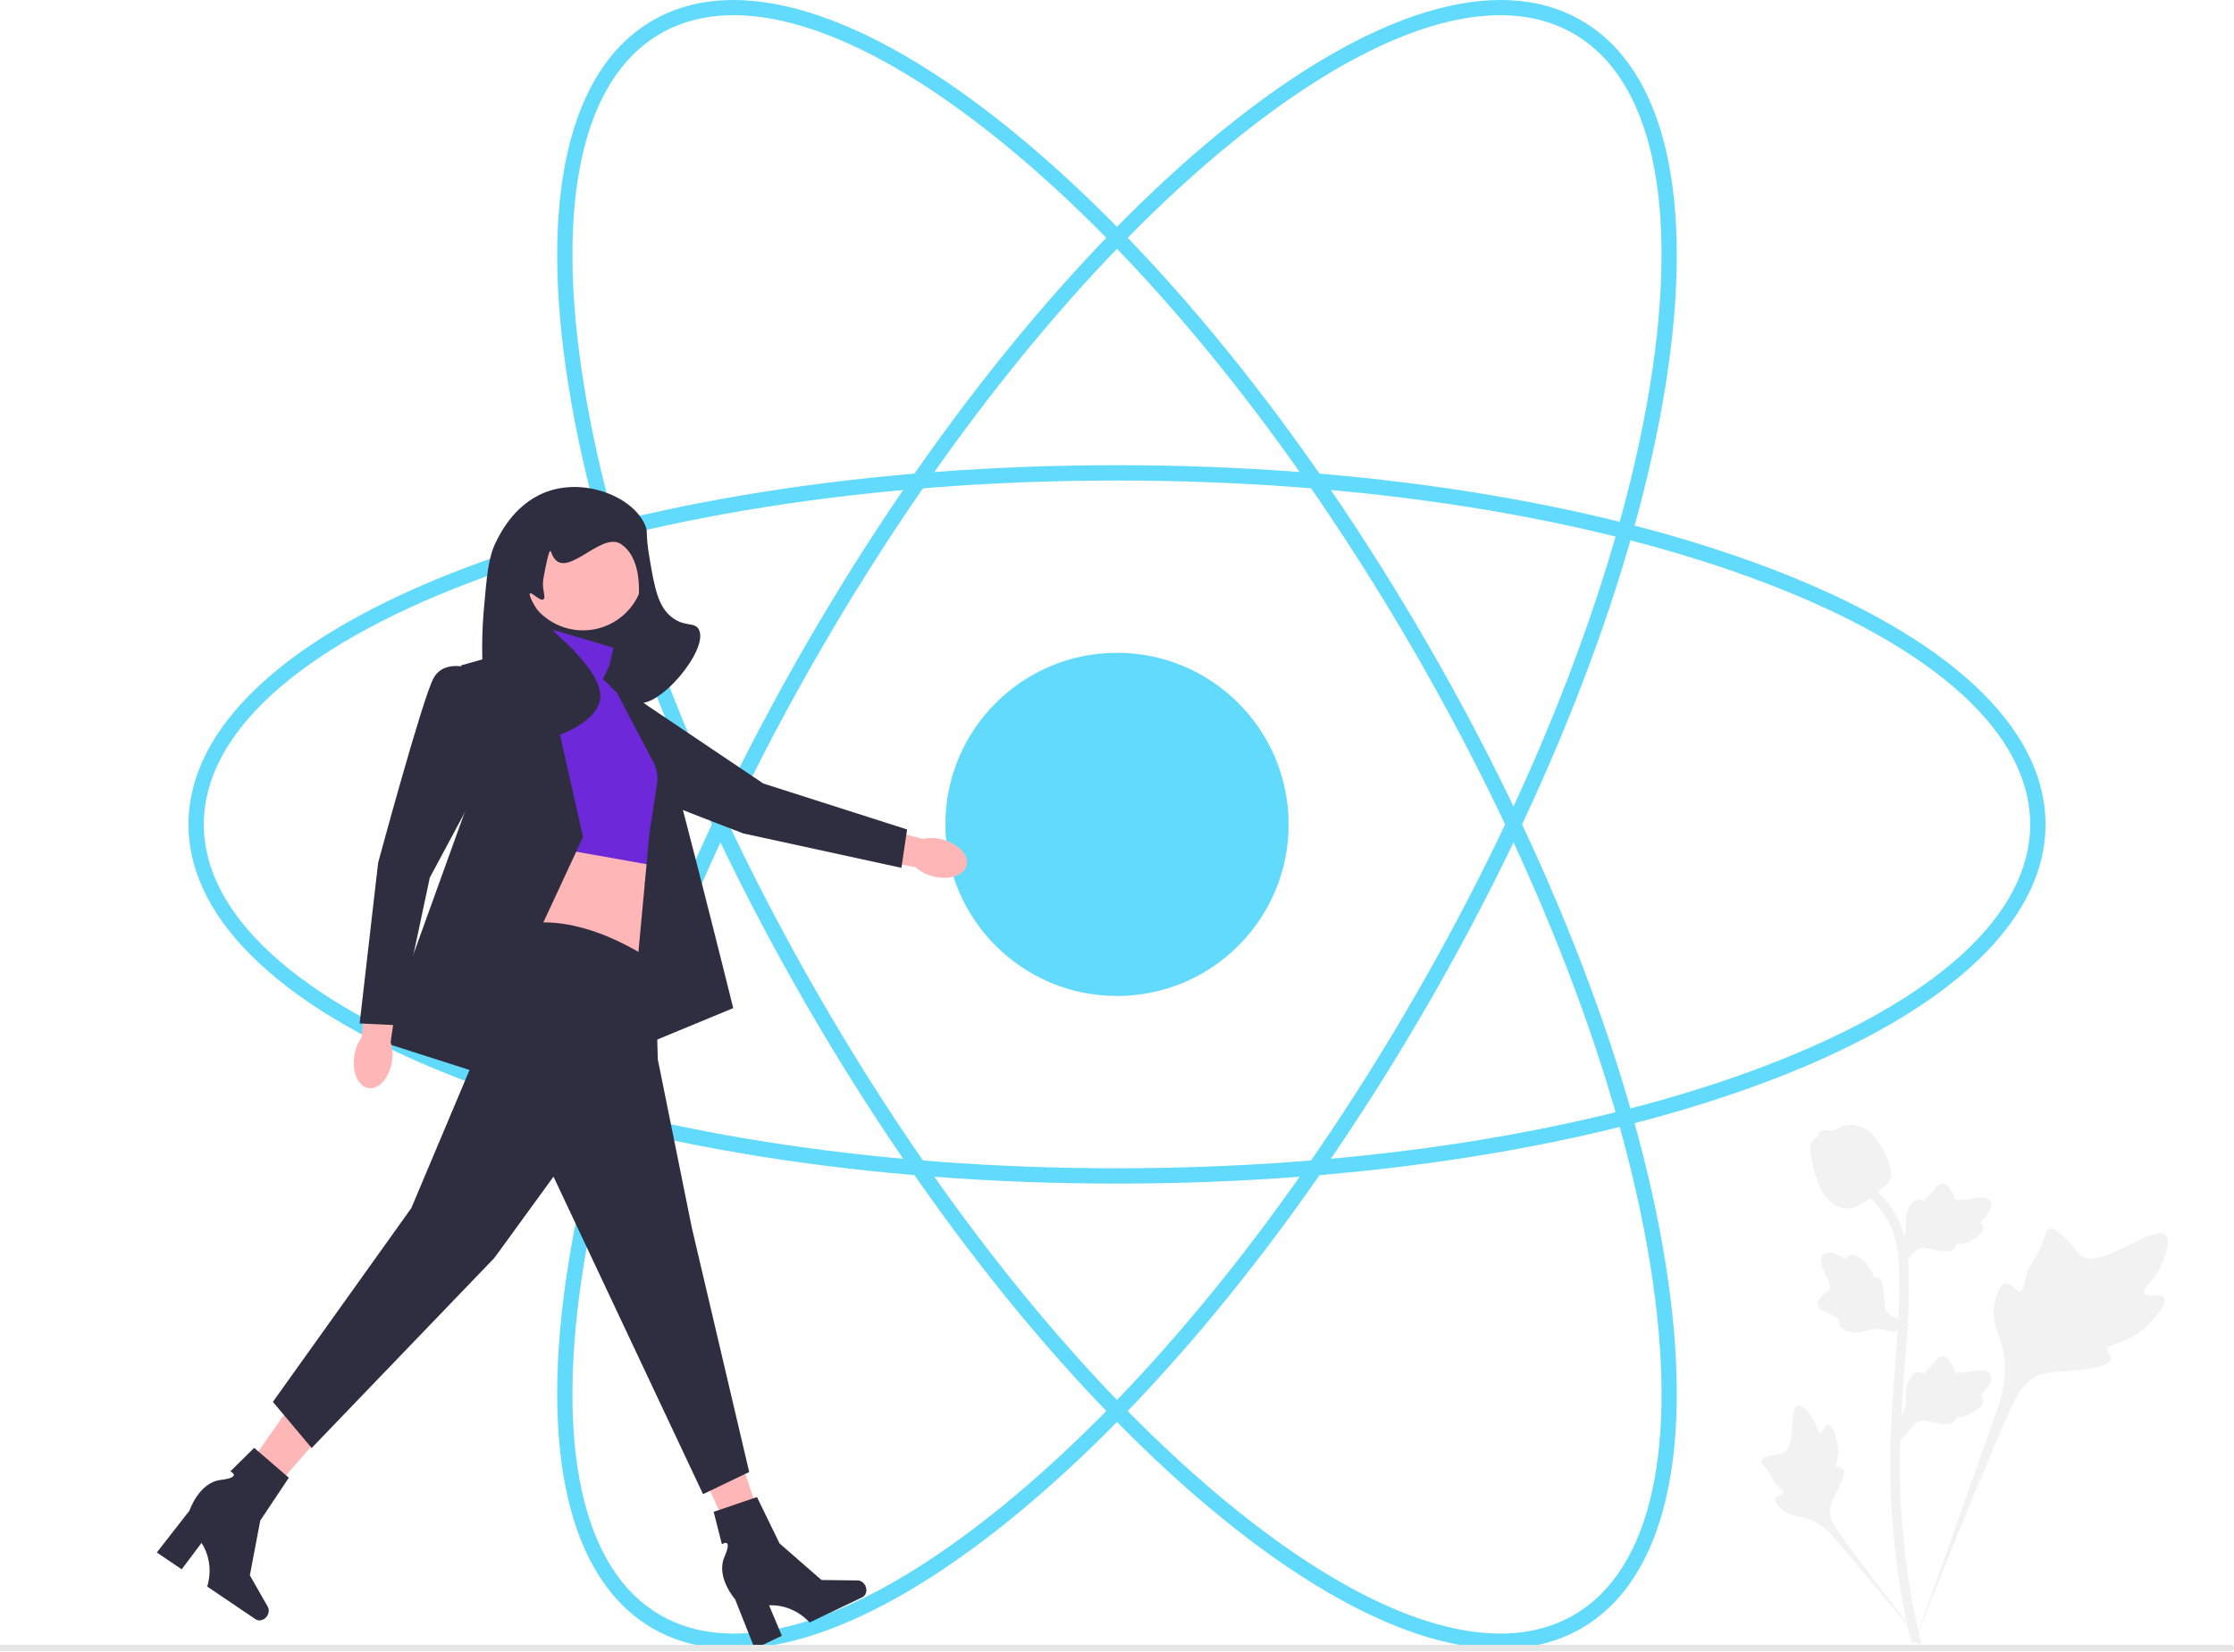
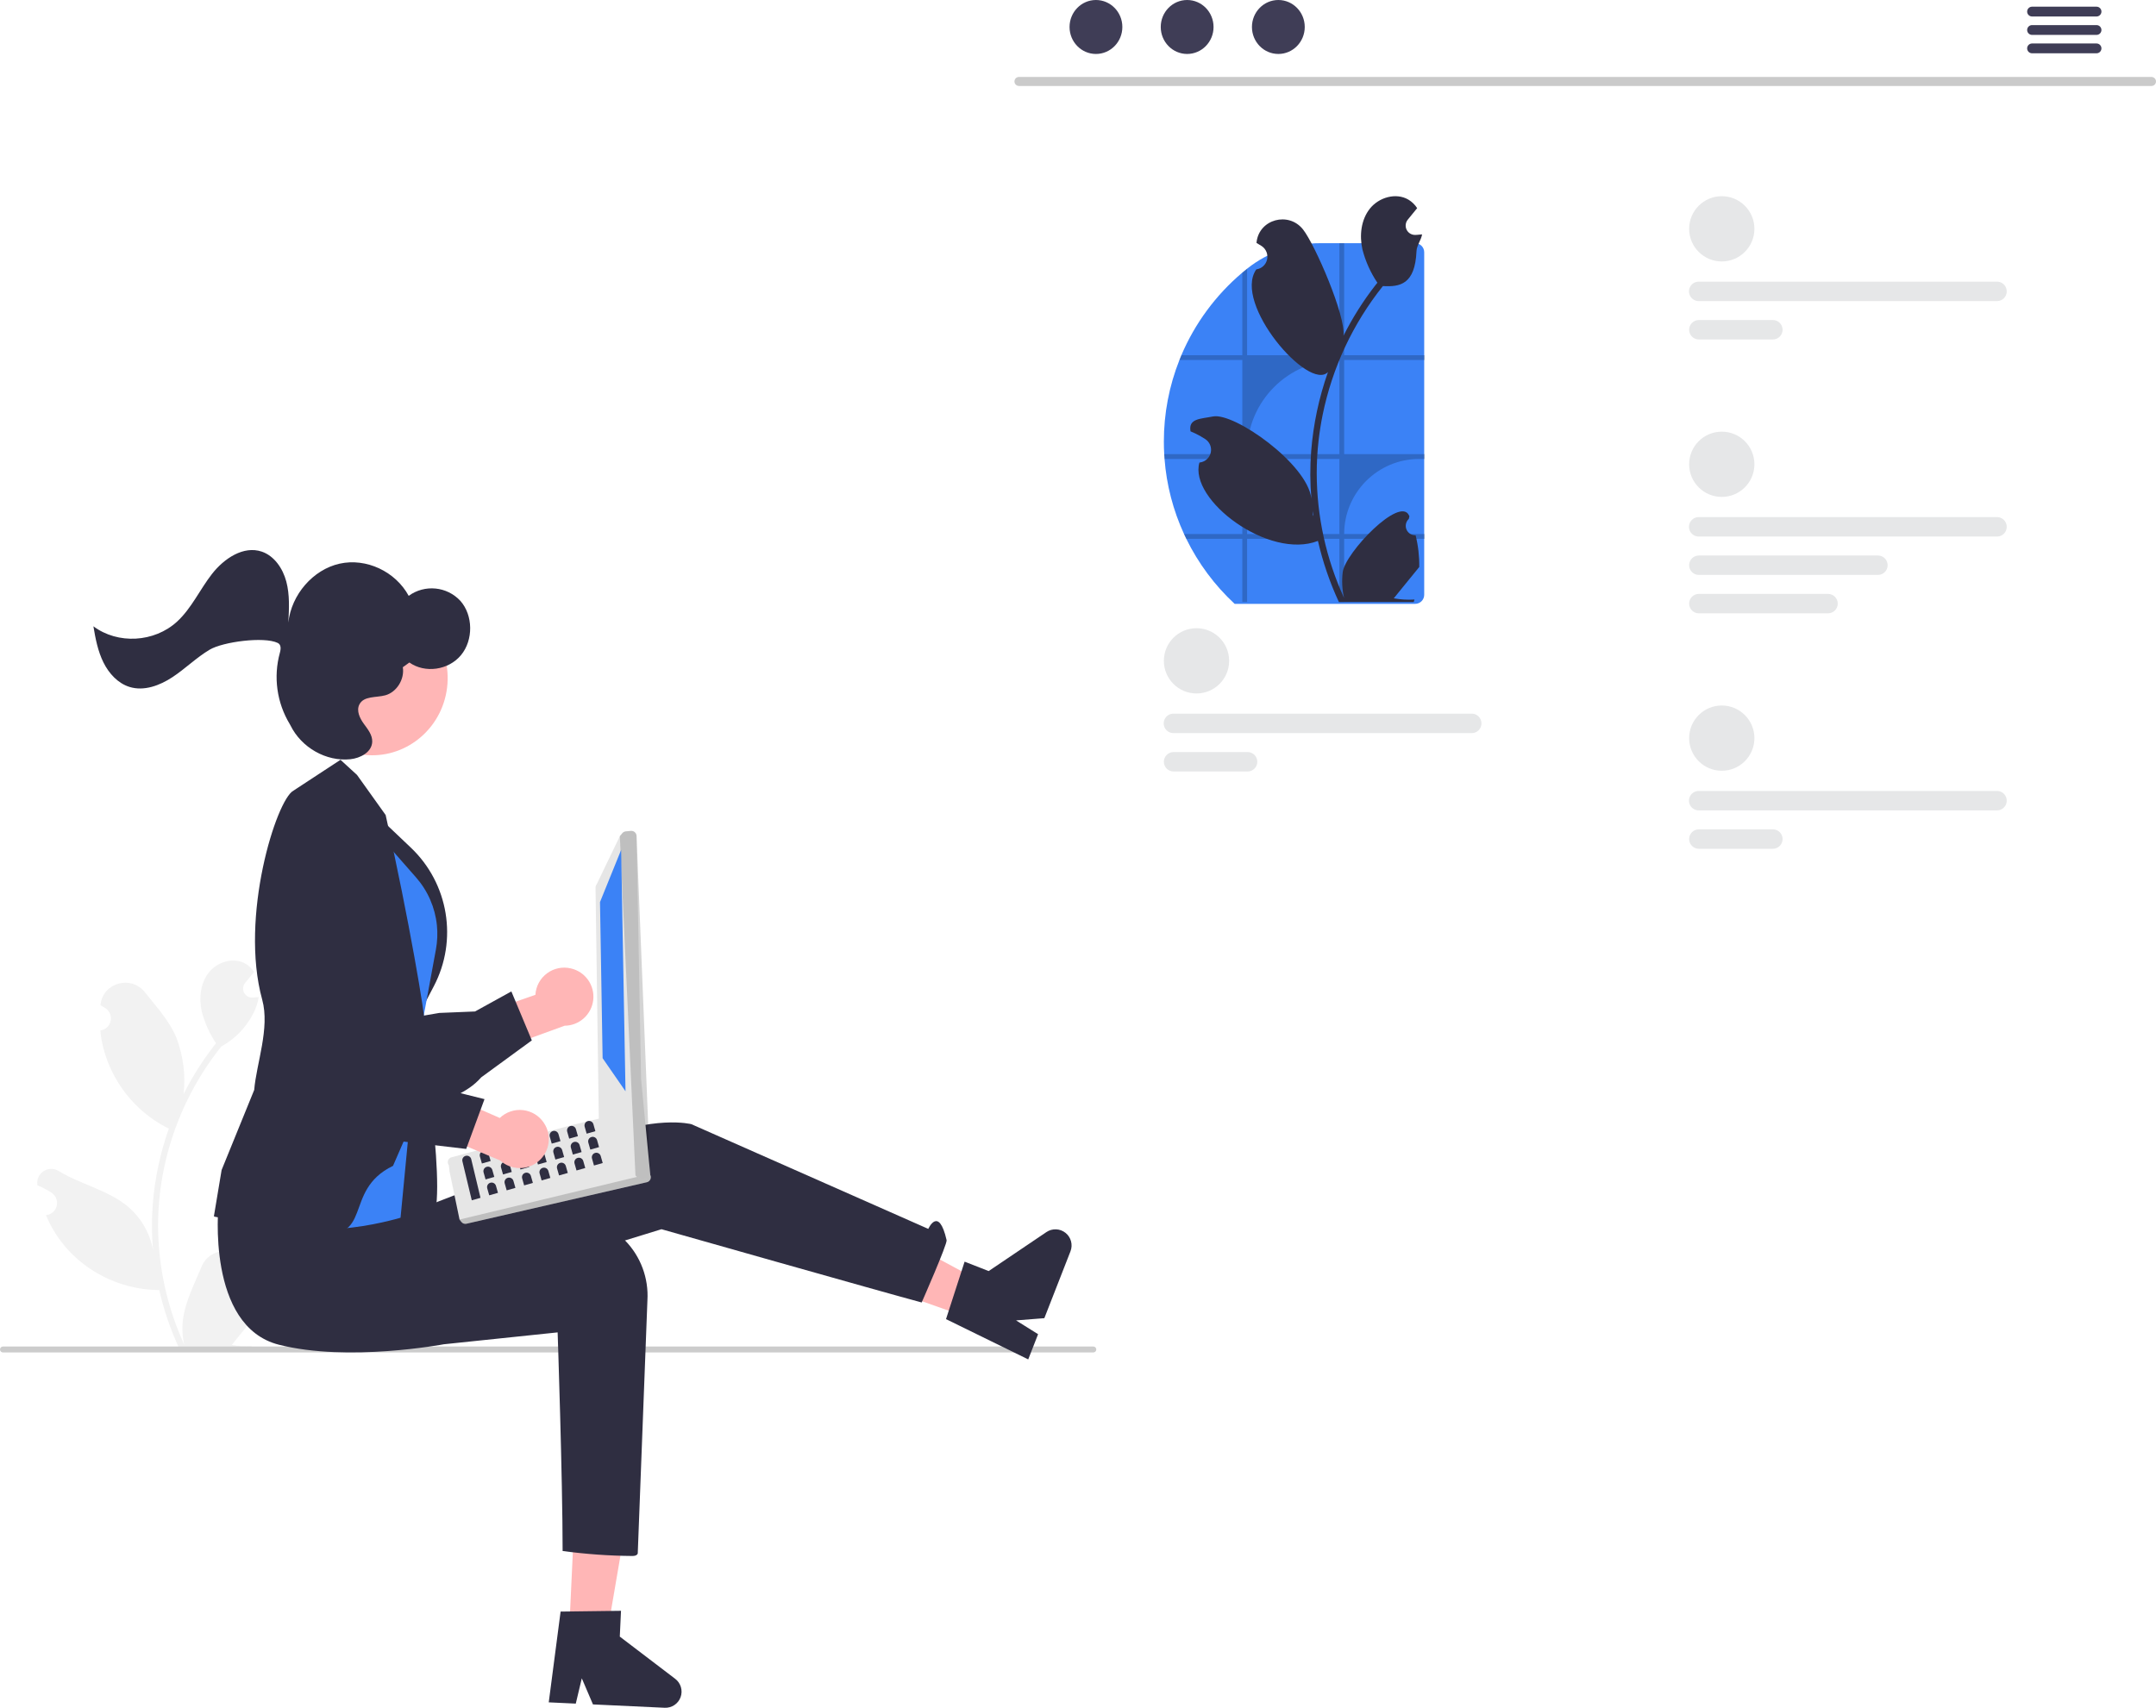
- <svg xmlns="http://www.w3.org/2000/svg" width="583.04" height="431.02" viewBox="0 0 583.04 431.02">
-   <g>
-     <path d="M291.52,308.951c-64.433,0-125.038-9.592-170.652-27.008-46.222-17.648-71.678-41.355-71.678-66.755s25.456-49.105,71.678-66.754c45.614-17.416,106.22-27.008,170.652-27.008s125.038,9.592,170.652,27.008c46.222,17.648,71.677,41.355,71.677,66.754s-25.456,49.106-71.677,66.755c-45.615,17.416-106.22,27.008-170.652,27.008Zm0-183.524c-63.957,0-124.056,9.498-169.226,26.745-44.563,17.015-69.104,39.395-69.104,63.017s24.541,46.003,69.104,63.018c45.17,17.247,105.269,26.745,169.226,26.745s124.056-9.498,169.225-26.745c44.563-17.015,69.104-39.395,69.104-63.018s-24.541-46.002-69.104-63.017c-45.17-17.247-105.269-26.745-169.225-26.745Z" fill="#61dafb" />
-     <path d="M391.642,430.378c-20.024,0-44.985-11.573-72.607-34.022-37.891-30.795-76.5-78.485-108.716-134.285-32.216-55.8-54.212-113.082-61.937-161.293-7.827-48.854-.024-82.752,21.972-95.452,21.996-12.699,55.255-2.507,93.649,28.697,37.891,30.795,76.5,78.485,108.716,134.285,32.216,55.8,54.212,113.082,61.937,161.294,7.827,48.854,.024,82.752-21.972,95.452-6.171,3.562-13.233,5.324-21.042,5.324ZM191.505,3.969c-7.139,0-13.562,1.594-19.149,4.82-20.458,11.812-27.569,44.255-20.022,91.355,7.649,47.742,29.473,104.538,61.451,159.926,31.979,55.388,70.253,102.686,107.774,133.181,37.017,30.086,68.67,40.151,89.127,28.338,20.458-11.812,27.569-44.255,20.022-91.354-7.649-47.742-29.473-104.538-61.451-159.927-31.979-55.388-70.253-102.686-107.775-133.181C234.576,15.259,210.504,3.969,191.505,3.969Z" fill="#61dafb" />
-     <path d="M191.397,430.378c-7.812,0-14.869-1.761-21.042-5.324-21.996-12.7-29.799-46.599-21.972-95.452,7.724-48.212,29.72-105.494,61.937-161.294,32.216-55.8,70.825-103.49,108.716-134.285C357.43,2.817,390.69-7.375,412.685,5.325c21.996,12.699,29.799,46.598,21.972,95.452-7.724,48.211-29.72,105.494-61.937,161.293-32.216,55.8-70.825,103.49-108.716,134.285-27.62,22.448-52.584,34.022-72.607,34.022ZM391.535,3.969c-19,0-43.069,11.288-69.978,33.158-37.521,30.495-75.796,77.793-107.774,133.181-31.978,55.389-53.802,112.185-61.451,159.927-7.546,47.1-.436,79.543,20.022,91.354,5.586,3.226,12.012,4.819,19.149,4.82,19,.002,43.069-11.288,69.977-33.158,37.521-30.495,75.796-77.793,107.775-133.181,31.978-55.389,53.802-112.185,61.451-159.926,7.546-47.1,.436-79.543-20.022-91.355-5.586-3.225-12.012-4.82-19.149-4.82Z" fill="#61dafb" />
-     <circle cx="291.52" cy="215.189" r="44.789" fill="#61dafb" />
-   </g>
-   <g>
-     <path d="M564.784,338.786c-.844-1.424-4.497,.101-5.168-1.191-.669-1.287,2.725-3.249,4.663-7.73,.35-.808,2.553-5.9,.922-7.472-3.092-2.978-17.24,9.313-22.191,5.29-1.087-.883-1.846-2.645-5.134-5.506-1.308-1.138-2.099-1.652-2.865-1.461-1.086,.271-1.172,1.725-2.337,4.584-1.747,4.287-2.78,4.028-3.798,7.449-.756,2.539-.583,4.016-1.472,4.303-1.258,.407-2.416-2.286-4.011-2.045-1.627,.246-2.611,3.382-2.922,5.73-.583,4.406,1.035,7.313,1.932,10.371,.975,3.322,1.553,8.375-.698,15.528l-22.277,62.766c4.918-12.879,19.158-48.185,25.142-61.305,1.727-3.787,3.635-7.629,7.551-9.145,3.77-1.46,8.949-.588,15.55-2.179,.771-.186,2.911-.73,3.18-1.988,.223-1.04-1.036-1.621-.842-2.595,.259-1.307,2.734-1.323,5.775-2.831,2.144-1.063,3.48-2.328,4.629-3.415,.346-.328,5.495-5.262,4.371-7.157Z" fill="#f2f2f2" />
-     <path d="M477.139,371.829c-.942,.004-1.248,2.236-2.076,2.193-.825-.043-.808-2.275-2.448-4.519-.296-.405-2.159-2.955-3.401-2.608-2.354,.658-.404,11.148-3.806,12.418-.747,.279-1.831,.143-4.184,.931-.936,.314-1.417,.554-1.544,.985-.18,.611,.508,1.073,1.575,2.47,1.6,2.094,1.175,2.527,2.56,4.013,1.028,1.104,1.803,1.445,1.687,1.964-.163,.735-1.819,.526-2.161,1.379-.349,.87,.907,2.257,1.969,3.087,1.994,1.557,3.888,1.602,5.647,2.044,1.912,.48,4.559,1.654,7.42,4.823l24.378,29.044c-4.902-6.13-18.122-23.306-22.835-30.028-1.36-1.941-2.696-3.985-2.31-6.345,.371-2.272,2.293-4.562,3.417-8.261,.131-.432,.481-1.639-.058-2.134-.446-.409-1.095,.041-1.517-.335-.567-.504,.14-1.724,.277-3.651,.097-1.359-.138-2.38-.341-3.258-.061-.265-.997-4.215-2.251-4.21Z" fill="#f2f2f2" />
-     <path d="M495.939,376.049l-.568-5.068,.259-.384c1.2-1.777,1.812-3.512,1.819-5.159,.001-.262-.011-.524-.023-.79-.049-1.057-.11-2.371,.575-3.903,.384-.854,1.463-2.831,3.086-2.587,.437,.061,.767,.262,1.018,.497,.037-.059,.075-.117,.115-.181,.505-.771,.905-1.101,1.291-1.419,.296-.245,.602-.497,1.082-1.094,.21-.262,.374-.492,.513-.685,.42-.585,.968-1.282,1.935-1.27,1.033,.049,1.574,.903,1.932,1.468,.64,1.008,.93,1.735,1.122,2.217,.07,.176,.149,.374,.19,.436,.333,.489,3.038,.032,4.057-.135,2.289-.382,4.27-.712,5.087,.732,.585,1.033,.15,2.398-1.33,4.168-.461,.551-.952,.969-1.388,1.297,.361,.215,.684,.546,.815,1.065h0c.308,1.228-.748,2.459-3.137,3.663-.593,.301-1.392,.702-2.512,.896-.527,.091-1.002,.113-1.408,.125-.009,.235-.064,.489-.207,.751-.42,.771-1.293,1.138-2.61,1.05-1.449-.076-2.642-.352-3.694-.595-.919-.21-1.711-.389-2.332-.347-1.153,.093-2.041,1.016-3.083,2.212l-2.603,3.042Z" fill="#f2f2f2" />
-     <path d="M498.572,345.873l-4.758,1.835-.437-.153c-2.023-.71-3.857-.862-5.452-.451-.254,.065-.504,.143-.759,.223-1.01,.316-2.266,.708-3.922,.434-.924-.155-3.11-.697-3.285-2.329-.052-.438,.059-.809,.222-1.111-.066-.021-.133-.042-.204-.065-.874-.293-1.295-.597-1.7-.889-.312-.224-.633-.456-1.332-.769-.307-.137-.571-.237-.793-.322-.672-.258-1.486-.611-1.719-1.549-.215-1.011,.474-1.751,.93-2.241,.813-.875,1.442-1.34,1.86-1.648,.153-.112,.324-.239,.373-.294,.389-.446-.74-2.947-1.159-3.891-.95-2.118-1.772-3.95-.582-5.106,.851-.828,2.282-.754,4.369,.229,.65,.307,1.179,.675,1.607,1.013,.117-.404,.354-.8,.823-1.058h0c1.11-.61,2.569,.099,4.339,2.105,.442,.498,1.033,1.169,1.504,2.203,.221,.487,.363,.941,.478,1.331,.229-.051,.49-.063,.779,.009,.852,.21,1.429,.962,1.678,2.258,.294,1.421,.329,2.645,.362,3.724,.03,.942,.058,1.753,.255,2.344,.382,1.091,1.5,1.717,2.922,2.421l3.603,1.746Z" fill="#f2f2f2" />
-     <path d="M495.939,330.942l-.568-5.068,.259-.384c1.2-1.777,1.812-3.512,1.819-5.159,.001-.262-.011-.524-.023-.79-.049-1.057-.11-2.371,.575-3.903,.384-.854,1.463-2.831,3.086-2.587,.437,.061,.767,.262,1.018,.497,.037-.059,.075-.117,.115-.181,.505-.771,.905-1.101,1.291-1.419,.296-.245,.602-.497,1.082-1.094,.21-.262,.374-.492,.513-.685,.42-.585,.968-1.282,1.935-1.27,1.033,.049,1.574,.903,1.932,1.468,.64,1.008,.93,1.735,1.122,2.217,.07,.176,.149,.374,.19,.436,.333,.489,3.038,.032,4.057-.135,2.289-.382,4.27-.712,5.087,.732,.585,1.033,.15,2.398-1.33,4.168-.461,.551-.952,.969-1.388,1.297,.361,.215,.684,.546,.815,1.065h0c.308,1.228-.748,2.459-3.137,3.663-.593,.301-1.392,.702-2.512,.896-.527,.091-1.002,.113-1.408,.125-.009,.235-.064,.489-.207,.751-.42,.771-1.293,1.138-2.61,1.05-1.449-.076-2.642-.352-3.694-.595-.919-.21-1.711-.389-2.332-.347-1.153,.093-2.041,1.016-3.083,2.212l-2.603,3.042Z" fill="#f2f2f2" />
-     <path d="M501.124,429.32l-1.062-.666-.257-1.226,.257,1.226-1.238,.142c-.02-.115-.087-.379-.188-.793-.554-2.266-2.244-9.162-3.654-20.023-.984-7.581-1.541-15.376-1.656-23.17-.115-7.807,.255-13.717,.551-18.467,.224-3.583,.496-6.994,.762-10.317,.71-8.878,1.379-17.265,.881-26.55-.11-2.073-.341-6.387-2.862-10.978-1.462-2.663-3.476-5.027-5.987-7.023l1.561-1.963c2.771,2.207,5,4.826,6.623,7.782,2.795,5.09,3.047,9.791,3.168,12.05,.507,9.449-.17,17.916-.887,26.88-.264,3.311-.536,6.708-.759,10.276-.294,4.706-.66,10.565-.546,18.271,.113,7.701,.663,15.4,1.634,22.886,1.392,10.724,3.058,17.517,3.605,19.749,.291,1.192,.352,1.441,.054,1.914Z" fill="#f2f2f2" />
-     <path d="M482.075,315.456c-.103,0-.207-.002-.312-.01-2.134-.115-4.11-1.392-5.875-3.796-.827-1.131-1.251-2.42-2.095-4.992-.131-.396-.767-2.408-1.154-5.176-.253-1.808-.221-2.565,.137-3.233,.398-.744,1.041-1.263,1.766-1.613-.032-.24-.006-.487,.098-.739,.427-1.045,1.563-.908,2.177-.842,.311,.039,.699,.091,1.117,.069,.658-.032,1.012-.228,1.548-.521,.513-.281,1.15-.631,2.096-.825,1.865-.389,3.427,.139,3.942,.313,2.71,.903,4.046,3.01,5.593,5.45,.308,.489,1.367,2.271,2.065,4.713,.504,1.762,.433,2.545,.281,3.128-.308,1.197-1.036,1.882-2.885,3.394-1.931,1.583-2.9,2.376-3.732,2.858-1.937,1.118-3.153,1.821-4.768,1.821Z" fill="#f2f2f2" />
-   </g>
-   <g>
-     <g>
-       <path id="b-69" d="M243.47,228.74c4.166,1.099,8.11-.159,8.809-2.811,.699-2.651-2.111-5.691-6.279-6.79-1.659-.462-3.404-.52-5.09-.169l-17.71-4.434-1.904,8.355,17.661,3.484c1.294,1.137,2.841,1.948,4.512,2.364Z" fill="#ffb6b6" />
-       <path d="M146.133,188.062s-3.597,6.903,1.389,10.308,46.502,19.186,46.502,19.186l41.23,8.973,1.488-10.02-37.538-11.993-31.304-21.053-21.767,4.599Z" fill="#2f2e41" />
-     </g>
-     <g>
-       <polygon points="195.229 410.87 202.222 407.724 191.212 374.816 180.892 379.457 195.229 410.87" fill="#ffb6b6" />
-       <path d="M225.854,413.944h0c.559,1.168,.183,2.512-.839,3.001l-13.725,6.567s-3.948-4.783-10.573-4.484l3.336,7.947-7.08,3.388-5.117-12.897s-5.091-5.774-2.791-11.071c2.299-5.297-.659-3.297-.659-3.297l-2.151-8.469,11.301-3.861,5.884,12.094,10.954,9.558,9.416,.118c.838,.01,1.642,.563,2.045,1.407l0-0Z" fill="#2f2e41" />
-     </g>
-     <g>
-       <polygon points="56.861 393.879 63.109 398.323 85.938 372.188 76.717 365.63 56.861 393.879" fill="#ffb6b6" />
-       <path d="M69.689,421.858h0c-.725,1.073-2.075,1.428-3.014,.793l-12.604-8.522s2.131-5.825-1.476-11.39l-5.171,6.896-6.502-4.396,8.541-10.935s2.409-7.311,8.142-8.005c5.733-.694,2.512-2.235,2.512-2.235l6.22-6.137,9.044,7.799-7.461,11.19-2.709,14.283,4.658,8.184c.415,.728,.344,1.701-.18,2.476l0,0Z" fill="#2f2e41" />
-     </g>
-     <rect x="134.654" y="143.321" width="32.834" height="45.092" fill="#2f2e41" />
-     <path d="M160.115,169.095l-17.828-5.3-3.373,9.155-.482,55.892s25.537-5.782,31.319,3.855l1.927-17.346s6.264-8.673,.964-19.755c-5.3-11.082-10.297-16.079-10.297-16.079l-4.158-2.231,1.927-8.191Z" fill="#6d28d9" />
-     <path d="M139.637,220.41l-2.409,24.573,31.801,6.746s-2.409-21.201,.482-26.019l-29.873-5.3Z" fill="#ffb6b6" />
-     <path d="M170.956,251.247s-20.237-14.937-37.583-9.155c0,0-20.478,12.769-9.878,34.933l-16.141,38.306-36.137,50.592,10.118,12.046,47.701-49.629,15.419-21.201,39.028,82.875,12.046-5.782-14.937-63.602-8.914-44.088-.723-25.296Z" fill="#2f2e41" />
-     <polygon points="123.736 279.675 99.645 271.966 122.773 207.882 120.364 173.672 140.768 167.917 152.164 218.482 123.736 279.675" fill="#2f2e41" />
-     <path d="M161.014,180.848l-3.642-3.642,1.624-3.357s10.514,10.905,12.442,13.796,19.925,75.502,19.925,75.502l-27.152,11.227,5.3-57.013,1.962-12.824c.29-1.896-.034-3.836-.926-5.534l-9.533-18.155Z" fill="#2f2e41" />
-     <circle cx="152.152" cy="148.56" r="15.977" fill="#ffb6b6" />
-     <path d="M162.089,142.029c-5.482-3.656-15.293,10.985-18.293,1.985-.468-1.403-1.568,4.805-1.971,6.977-.511,2.759,.782,4.962,0,5.456-.884,.558-3.05-1.932-3.507-1.559-.447,.365,.99,3.259,3.507,6.625,3.341,4.467,5.435,5.555,8.183,8.573,2.559,2.81,7.294,8.01,6.625,12.47-1.258,8.388-21.741,14.871-28.058,8.573-1.512-1.508-1.808-4.923-2.338-11.691-.789-10.072-.193-17.63,0-19.874,.804-9.343,1.206-14.015,3.118-17.926,1.22-2.497,5.33-10.907,14.418-13.639,9.763-2.935,21.382,1.85,24.55,8.963,.915,2.055,.026,1.836,1.169,8.573,1.353,7.973,2.229,12.758,5.845,15.588,3.322,2.6,5.886,1.147,7.014,3.118,2.927,5.112-10.656,21.289-16.367,19.095-3.441-1.322-3.745-9.206-3.507-12.86,.512-7.868,4.41-9.537,4.287-16.757-.033-1.91-.149-8.671-4.676-11.691Z" fill="#2f2e41" />
-     <g>
-       <path id="c-70" d="M92.482,275.542c-.678,4.255,.967,8.053,3.675,8.485,2.708,.431,5.452-2.668,6.13-6.924,.294-1.696,.178-3.439-.339-5.081l2.647-18.063-8.503-1.061-1.706,17.92c-1.002,1.401-1.655,3.021-1.903,4.725Z" fill="#ffb6b6" />
-       <path d="M123.255,174.636s-7.227-2.891-10.118,2.409-14.455,48.183-14.455,48.183l-4.818,41.919,10.118,.482,8.191-38.546,17.828-33.246-6.746-21.201Z" fill="#2f2e41" />
-     </g>
-   </g>
-   <path d="M583.04,430.18h0c0,.464-.376,.84-.84,.84H0v-1.68H582.2c.464,0,.84,.376,.84,.84Z" fill="#e6e6e6" />
+ <svg xmlns="http://www.w3.org/2000/svg" data-name="Layer 1" width="864.67" height="685.078" viewBox="0 0 864.67 685.078">
+   <path d="M268.971,622.8a3.613,3.613,0,0,1-2.619-6.263c.091-.362.156-.622.248-.984q-.049-.118-.098-.236a9.703,9.703,0,0,0-17.898.067c-2.927,7.051-6.654,14.113-7.572,21.568a28.706,28.706,0,0,0,.504,9.872A115.086,115.086,0,0,1,231.066,599.025a111.08,111.08,0,0,1,.689-12.392q.571-5.06,1.584-10.047a116.419,116.419,0,0,1,23.087-49.342,30.983,30.983,0,0,0,12.886-13.369,23.634,23.634,0,0,0,2.149-6.458c-.627.082-1.265.134-1.892.175-.195.01-.401.021-.597.031l-.074.003a3.58,3.58,0,0,1-2.94-5.832q.406-.5.813-.999c.411-.514.833-1.018,1.244-1.532a1.785,1.785,0,0,0,.134-.154c.473-.586.946-1.162,1.419-1.748a10.352,10.352,0,0,0-3.394-3.28c-4.741-2.777-11.281-.854-14.706,3.435-3.435,4.288-4.083,10.304-2.89,15.662a41.485,41.485,0,0,0,5.738,12.793c-.257.329-.525.648-.782.977a117.172,117.172,0,0,0-12.23,19.375,48.709,48.709,0,0,0-2.908-22.624c-2.783-6.715-8.001-12.37-12.595-18.175-5.519-6.973-16.835-3.93-17.807,4.909q-.014.128-.028.257,1.024.577,2.004,1.226a4.901,4.901,0,0,1-1.976,8.919l-.1.015a48.767,48.767,0,0,0,1.285,7.291,50.21,50.21,0,0,0,25,31.468c.401.206.792.411,1.193.607a119.598,119.598,0,0,0-6.438,30.296,113.435,113.435,0,0,0,.082,18.315l-.031-.216a29.974,29.974,0,0,0-10.232-17.308c-7.874-6.469-18.999-8.851-27.494-14.05a5.625,5.625,0,0,0-8.616,5.473q.017.114.035.227a32.928,32.928,0,0,1,3.692,1.779q1.024.578,2.004,1.226a4.901,4.901,0,0,1-1.976,8.919l-.1.015c-.072.01-.134.021-.206.031a48.808,48.808,0,0,0,8.978,14.058,50.254,50.254,0,0,0,36.446,15.991h.01a119.562,119.562,0,0,0,8.032,23.447h28.692c.103-.319.195-.648.288-.967a32.599,32.599,0,0,1-7.939-.473c2.129-2.612,4.257-5.245,6.386-7.857a1.78,1.78,0,0,0,.134-.154c1.08-1.337,2.17-2.663,3.25-4l.001-.002A47.75,47.75,0,0,0,268.972,622.801Z" transform="translate(-167.665 -107.4608)" fill="#f2f2f2" />
+   <path d="M607.335,648.805a1.186,1.186,0,0,1-1.19,1.19H168.855a1.19,1.19,0,0,1,0-2.38h437.29A1.187,1.187,0,0,1,607.335,648.805Z" transform="translate(-167.665 -107.4608)" fill="#ccc" />
+   <path d="M396.647,495.944a11.583,11.583,0,0,0-14.259,10.59l-24.999,8.7,1.582,16.481,35.131-12.782a11.646,11.646,0,0,0,2.546-22.989Z" transform="translate(-167.665 -107.4608)" fill="#ffb6b6" />
+   <path d="M355.905,543.848c-9.94,6.928-27.452,10.472-51.286,10.31a9.53,9.53,0,0,1-7.026-3.064c-6.377-6.641-6.128-21.8-6.088-23.264l-6.99-26.342c-.15-.403-4.019-11.212-.083-18.759a12.369,12.369,0,0,1,8.226-6.269c14.782-3.923,28.678,35.647,30.444,40.875l20.745-3.533,14.326-.589,14.576-8.045,8.206,19.64-20.308,14.841A25.664,25.664,0,0,1,355.905,543.848Z" transform="translate(-167.665 -107.4608)" fill="#2f2e41" />
+   <polygon points="228.268 654.202 243.549 654.916 253.575 596.315 231.022 595.261 228.268 654.202" fill="#ffb6b6" />
+   <path d="M392.496,753.947l24.223-.312-.484,10.349,22.224,16.935a6.472,6.472,0,0,1-4.225,11.613l-28.759-1.345-4.478-10.469-2.414,10.147-10.843-.507Z" transform="translate(-167.665 -107.4608)" fill="#2f2e41" />
+   <polygon points="387.812 528.378 393.379 514.129 341.068 485.876 314.642 502.486 387.812 528.378" fill="#ffb6b6" />
+   <path d="M547.067,636.626l7.457-23.049,9.65,3.771L587.331,601.712a6.472,6.472,0,0,1,9.65,7.719L586.503,636.246l-11.352.892,8.84,5.535-3.951,10.111Z" transform="translate(-167.665 -107.4608)" fill="#2f2e41" />
+   <path d="M254.961,593.431s6.346,40.516,36.346,43.516,57.654-10.516,57.654-10.516l84-25.87s89.346,25.386,104.346,29.386c0,0,10.346-23.484,10-25-3.19-13.958-7.346-4.516-7.346-4.516l-95-42s-15-4-41,7S308.307,602.947,308.307,602.947Z" transform="translate(-167.665 -107.4608)" fill="#2f2e41" />
+   <path d="M255.307,590.947s-5.003,48.537,24.22,55.951c27.78,7.049,66.098-.182,66.098-.182l45.681-4.769s2,58.696,2,87.696a220.258,220.258,0,0,0,28,2c2,0,2.133-1.048,2.133-1.048l3.873-101.444a31.658,31.658,0,0,0-32.754-33.585q-3.235.123-6.786.458c-28.102,2.695-62.99-3.034-62.99-3.034Z" transform="translate(-167.665 -107.4608)" fill="#2f2e41" />
+   <path d="M336.366,520.535s11.864,71.744,3.846,77.471-19.013,5.75-19.013,5.75l-2.557-39.613Z" transform="translate(-167.665 -107.4608)" fill="#2f2e41" />
+   <path d="M316.578,432.424l15.863,15.073a46.752,46.752,0,0,1,9.2,55.604l-7.583,14.46Z" transform="translate(-167.665 -107.4608)" fill="#2f2e41" />
+   <path d="M313.031,434.958,334.525,459.441a34.355,34.355,0,0,1,8.362,19.198v0a34.355,34.355,0,0,1-.391,9.683l-8.1,44.034L328.307,595.947s-47.003,14.242-51.814-7.75S313.031,434.958,313.031,434.958Z" transform="translate(-167.665 -107.4608)" fill="#3b82f6" />
+   <path d="M292.856,601.923c-30.898-5.149-38.467-6.171-38.938-6.352l-.472-.18,3.097-18.584,13.078-32.135c.849-10.512,6.358-24.754,3.206-36.194-9.161-33.257,5.723-80.253,12.529-83.853l18.869-12.37,6.624,6.073L322.332,434.405c9.449,42.091,15.975,81.323,15.658,83.721l-5.832,41.207-6.872,15.806C304.438,585.198,318.457,606.19,292.856,601.923Z" transform="translate(-167.665 -107.4608)" fill="#2f2e41" />
+   <path d="M348.796,571.693l48.514-12.98,4.272-1.013,3.046-.723,3.55-.839.028-.007a2.013,2.013,0,0,1,1.507.251l18.014,21.598a1.59,1.59,0,0,1,.424.381.714.714,0,0,1,.128.135,2.056,2.056,0,0,1-1.159,3.21l-72.373,16.655a2.039,2.039,0,0,1-2.049-.724l-.734-.952-4.005-19.286-.285-2.504a1.996,1.996,0,0,1-.375-.788A2.028,2.028,0,0,1,348.796,571.693Z" transform="translate(-167.665 -107.4608)" fill="#e6e6e6" />
+   <path d="M351.963,596.683l.739.955a2.038,2.038,0,0,0,2.044.724l72.376-16.656a2.052,2.052,0,0,0,1.156-3.208.611.611,0,0,0-.126-.135Z" transform="translate(-167.665 -107.4608)" opacity="0.17" style="isolation:isolate" />
+   <path d="M407.816,555.997l-1.309-92.265a2.106,2.106,0,0,1,.467-1.542l9.274-19.301.963-1.17a2.132,2.132,0,0,1,1.425-.754l2.019-.188a2.107,2.107,0,0,1,2.303,1.891h0l1.818,97.624.002.007.901,9.4,1.067,11.162.003.014,1.666,17.366a2.062,2.062,0,0,1-.557,1.637,2.091,2.091,0,0,1-1.585.678l-1.313-.026a2.14,2.14,0,0,1-1.364-.538l-.735-.66-.34-.31-14.007-21.653A2.094,2.094,0,0,1,407.816,555.997Z" transform="translate(-167.665 -107.4608)" fill="#e6e6e6" />
+   <path d="M416.251,442.889l6.267,136.136.343.306.732.658a2.132,2.132,0,0,0,1.364.538l1.315.026a2.115,2.115,0,0,0,2.141-2.314L422.955,442.67a2.108,2.108,0,0,0-2.299-1.897l-2.023.194a2.078,2.078,0,0,0-1.418.754Z" transform="translate(-167.665 -107.4608)" opacity="0.17" style="isolation:isolate" />
+   <polygon points="249.113 340.929 240.632 361.864 241.681 424.491 250.863 437.77 249.113 340.929" fill="#3b82f6" />
+   <path d="M354.387,571.141a1.821,1.821,0,0,0-1.252,2.249l3.736,15.571,3.501-.997-3.736-15.571A1.821,1.821,0,0,0,354.387,571.141Z" transform="translate(-167.665 -107.4608)" fill="#2f2e41" />
+   <path d="M361.389,569.147a1.821,1.821,0,0,0-1.252,2.249l.797,2.801,3.501-.997-.797-2.801A1.821,1.821,0,0,0,361.389,569.147Z" transform="translate(-167.665 -107.4608)" fill="#2f2e41" />
+   <path d="M368.391,567.153a1.821,1.821,0,0,0-1.252,2.249l.797,2.801,3.501-.997-.797-2.801A1.821,1.821,0,0,0,368.391,567.153Z" transform="translate(-167.665 -107.4608)" fill="#2f2e41" />
+   <path d="M375.393,565.16a1.821,1.821,0,0,0-1.252,2.249l.797,2.801,3.501-.997-.797-2.801A1.821,1.821,0,0,0,375.393,565.16Z" transform="translate(-167.665 -107.4608)" fill="#2f2e41" />
+   <path d="M382.395,563.166a1.821,1.821,0,0,0-1.252,2.249l.797,2.801,3.501-.997-.797-2.801A1.821,1.821,0,0,0,382.395,563.166Z" transform="translate(-167.665 -107.4608)" fill="#2f2e41" />
+   <path d="M389.396,561.172a1.821,1.821,0,0,0-1.252,2.249l.797,2.801,3.501-.997-.797-2.801A1.821,1.821,0,0,0,389.396,561.172Z" transform="translate(-167.665 -107.4608)" fill="#2f2e41" />
+   <path d="M396.398,559.178a1.821,1.821,0,0,0-1.252,2.249l.797,2.801,3.501-.997-.797-2.801A1.821,1.821,0,0,0,396.398,559.178Z" transform="translate(-167.665 -107.4608)" fill="#2f2e41" />
+   <path d="M403.4,557.185a1.821,1.821,0,0,0-1.252,2.249l.797,2.801,3.501-.997-.797-2.801A1.821,1.821,0,0,0,403.4,557.185Z" transform="translate(-167.665 -107.4608)" fill="#2f2e41" />
+   <path d="M362.859,575.532a1.821,1.821,0,0,0-1.252,2.249l.797,2.801,3.501-.997-.797-2.801A1.821,1.821,0,0,0,362.859,575.532Z" transform="translate(-167.665 -107.4608)" fill="#2f2e41" />
+   <path d="M369.86,573.539a1.821,1.821,0,0,0-1.252,2.249l.797,2.801,3.501-.997-.797-2.801A1.821,1.821,0,0,0,369.86,573.539Z" transform="translate(-167.665 -107.4608)" fill="#2f2e41" />
+   <path d="M376.862,571.545a1.821,1.821,0,0,0-1.252,2.249l.797,2.801,3.501-.997-.797-2.801A1.821,1.821,0,0,0,376.862,571.545Z" transform="translate(-167.665 -107.4608)" fill="#2f2e41" />
+   <path d="M383.864,569.551A1.821,1.821,0,0,0,382.612,571.8l.797,2.801,3.501-.997-.797-2.801A1.821,1.821,0,0,0,383.864,569.551Z" transform="translate(-167.665 -107.4608)" fill="#2f2e41" />
+   <path d="M390.866,567.557a1.821,1.821,0,0,0-1.252,2.249l.797,2.801,3.501-.997-.797-2.801A1.821,1.821,0,0,0,390.866,567.557Z" transform="translate(-167.665 -107.4608)" fill="#2f2e41" />
+   <path d="M397.868,565.564a1.821,1.821,0,0,0-1.252,2.249l.797,2.801,3.501-.997-.797-2.801A1.821,1.821,0,0,0,397.868,565.564Z" transform="translate(-167.665 -107.4608)" fill="#2f2e41" />
+   <path d="M404.87,563.57a1.821,1.821,0,0,0-1.252,2.249l.797,2.801,3.501-.997-.797-2.801A1.821,1.821,0,0,0,404.87,563.57Z" transform="translate(-167.665 -107.4608)" fill="#2f2e41" />
+   <path d="M364.328,581.917a1.821,1.821,0,0,0-1.252,2.249l.797,2.801,3.501-.997-.797-2.801A1.821,1.821,0,0,0,364.328,581.917Z" transform="translate(-167.665 -107.4608)" fill="#2f2e41" />
+   <path d="M371.33,579.924a1.821,1.821,0,0,0-1.252,2.249l.797,2.801,3.501-.997-.797-2.801A1.821,1.821,0,0,0,371.33,579.924Z" transform="translate(-167.665 -107.4608)" fill="#2f2e41" />
+   <path d="M378.332,577.93a1.821,1.821,0,0,0-1.252,2.249l.797,2.801,3.501-.997-.797-2.801A1.821,1.821,0,0,0,378.332,577.93Z" transform="translate(-167.665 -107.4608)" fill="#2f2e41" />
+   <path d="M385.334,575.936a1.821,1.821,0,0,0-1.252,2.249l.797,2.801,3.501-.997-.797-2.801A1.821,1.821,0,0,0,385.334,575.936Z" transform="translate(-167.665 -107.4608)" fill="#2f2e41" />
+   <path d="M392.335,573.943a1.821,1.821,0,0,0-1.252,2.249l.797,2.801,3.501-.997-.797-2.801A1.821,1.821,0,0,0,392.335,573.943Z" transform="translate(-167.665 -107.4608)" fill="#2f2e41" />
+   <path d="M399.337,571.949a1.821,1.821,0,0,0-1.252,2.249l.797,2.801,3.501-.997L401.586,573.201A1.821,1.821,0,0,0,399.337,571.949Z" transform="translate(-167.665 -107.4608)" fill="#2f2e41" />
+   <path d="M406.339,569.955a1.821,1.821,0,0,0-1.252,2.249l.797,2.801,3.501-.997-.797-2.801A1.821,1.821,0,0,0,406.339,569.955Z" transform="translate(-167.665 -107.4608)" fill="#2f2e41" />
+   <path d="M385.768,557.871a11.583,11.583,0,0,0-17.655-1.937l-24.242-10.628-10.052,13.157L368.264,572.991a11.646,11.646,0,0,0,17.504-15.119Z" transform="translate(-167.665 -107.4608)" fill="#ffb6b6" />
+   <path d="M323.318,565.271c-11.999-1.683-27.246-10.998-44.605-27.329a9.53,9.53,0,0,1-3.066-7.026c-.157-9.206,10.337-20.148,11.362-21.194l12.795-24.064c.164-.397,4.681-10.952,12.7-13.807a12.369,12.369,0,0,1,10.294,1.001c13.504,7.18-3.227,45.637-5.489,50.671l17.609,11.522,10.902,9.313,16.157,4.018-7.345,19.978-24.981-2.936A25.664,25.664,0,0,1,323.318,565.271Z" transform="translate(-167.665 -107.4608)" fill="#2f2e41" />
+   <ellipse cx="317.082" cy="379.669" rx="30.782" ry="30.111" transform="translate(-265.2773 541.8718) rotate(-83.16773)" fill="#ffb6b6" />
+   <path d="M238.669,356.829c5.792-5.317,9.15-12.891,14.019-19.133,4.869-6.243,12.66-11.419,19.941-8.958,5.019,1.696,8.454,6.716,9.861,12.023,1.407,5.306,1.115,10.937.813,16.452,1.223-11.26,9.938-21.274,20.573-23.64,10.635-2.366,22.369,3.1,27.699,12.903a15.695,15.695,0,0,1,20.75,2.045c5.122,5.814,5.222,15.724.22,21.757s-14.43,7.375-20.699,2.945l-2.631,1.896c.775,4.826-2.472,10.027-7.032,11.263-3.697,1.002-8.647.168-10.41,3.711-1.232,2.475.161,5.442,1.756,7.649,1.595,2.207,3.526,4.519,3.417,7.295-.164,4.189-4.8,6.581-8.802,6.99-9.651.985-19.557-4.617-23.979-13.559q-.128-.259-.283-.521a36.55,36.55,0,0,1-3.975-28.623c.534-1.88.398-3.343-.869-3.955-5.477-2.647-21.975-.446-27.264,2.696-5.29,3.142-9.759,7.602-14.899,11.006-5.14,3.403-11.452,5.747-17.246,3.958-4.641-1.433-8.264-5.361-10.481-9.841-2.217-4.48-3.199-9.51-4.022-14.49C214.89,366.015,229.552,365.198,238.669,356.829Z" transform="translate(-167.665 -107.4608)" fill="#2f2e41" />
+   <path d="M1030.568,141.945H576.275a1.807,1.807,0,0,1,0-3.613h454.293a1.807,1.807,0,0,1,0,3.613Z" transform="translate(-167.665 -107.4608)" fill="#cacaca" />
+   <ellipse cx="439.534" cy="10.823" rx="10.588" ry="10.823" fill="#3f3d56" />
+   <ellipse cx="476.109" cy="10.823" rx="10.588" ry="10.823" fill="#3f3d56" />
+   <ellipse cx="512.684" cy="10.823" rx="10.588" ry="10.823" fill="#3f3d56" />
+   <path d="M1008.547,110.143h-25.981a1.968,1.968,0,0,0,0,3.934h25.981a1.968,1.968,0,0,0,0-3.934Z" transform="translate(-167.665 -107.4608)" fill="#3f3d56" />
+   <path d="M1008.547,117.528h-25.981a1.968,1.968,0,0,0,0,3.934h25.981a1.968,1.968,0,0,0,0-3.934Z" transform="translate(-167.665 -107.4608)" fill="#3f3d56" />
+   <path d="M1008.547,124.903h-25.981a1.968,1.968,0,0,0,0,3.934h25.981a1.968,1.968,0,0,0,0-3.934Z" transform="translate(-167.665 -107.4608)" fill="#3f3d56" />
+   <path d="M234.115,557.167l.015-.02-.015.041Z" transform="translate(-167.665 -107.4608)" fill="#2f2e41" />
+   <circle cx="690.523" cy="91.795" r="13.089" fill="#e6e7e8" />
+   <path d="M968.51,228.24H848.996a3.898,3.898,0,1,1,0-7.795H968.51a3.898,3.898,0,1,1,0,7.795Z" transform="translate(-167.665 -107.4608)" fill="#e6e7e8" />
+   <path d="M878.68,243.642H848.996a3.898,3.898,0,1,1,0-7.796h29.684a3.898,3.898,0,0,1,0,7.796Z" transform="translate(-167.665 -107.4608)" fill="#e6e7e8" />
+   <circle cx="690.523" cy="296.1" r="13.089" fill="#e6e7e8" />
+   <path d="M968.51,432.545H848.996a3.898,3.898,0,1,1,0-7.795H968.51a3.898,3.898,0,1,1,0,7.795Z" transform="translate(-167.665 -107.4608)" fill="#e6e7e8" />
+   <path d="M878.68,447.947H848.996a3.898,3.898,0,1,1,0-7.796h29.684a3.898,3.898,0,0,1,0,7.796Z" transform="translate(-167.665 -107.4608)" fill="#e6e7e8" />
+   <circle cx="479.859" cy="265.096" r="13.089" fill="#e6e7e8" />
+   <path d="M757.846,401.542H638.332a3.898,3.898,0,1,1,0-7.795h119.514a3.898,3.898,0,1,1,0,7.795Z" transform="translate(-167.665 -107.4608)" fill="#e6e7e8" />
+   <path d="M668.016,416.944H638.332a3.898,3.898,0,1,1,0-7.796h29.684a3.898,3.898,0,1,1,0,7.796Z" transform="translate(-167.665 -107.4608)" fill="#e6e7e8" />
+   <circle cx="690.523" cy="186.247" r="13.089" fill="#e6e7e8" />
+   <path d="M968.51,322.692H848.996a3.898,3.898,0,1,1,0-7.795H968.51a3.898,3.898,0,1,1,0,7.795Z" transform="translate(-167.665 -107.4608)" fill="#e6e7e8" />
+   <path d="M920.813,338.094H848.996a3.898,3.898,0,1,1,0-7.796h71.817a3.898,3.898,0,0,1,0,7.796Z" transform="translate(-167.665 -107.4608)" fill="#e6e7e8" />
+   <path d="M900.803,353.496H848.996a3.898,3.898,0,1,1,0-7.796h51.806a3.898,3.898,0,0,1,0,7.796Z" transform="translate(-167.665 -107.4608)" fill="#e6e7e8" />
+   <path d="M738.847,208.649V346.076a3.625,3.625,0,0,1-3.616,3.621H662.821a88.849,88.849,0,0,1-19.387-26.085c-.316-.632-.617-1.269-.904-1.916a88.005,88.005,0,0,1-7.824-30.125c-.054-.642-.099-1.279-.128-1.926-.099-1.655-.143-3.334-.143-5.018a88.44,88.44,0,0,1,6.238-32.743c.247-.647.509-1.289.78-1.926a88.976,88.976,0,0,1,24.445-33.133q.948-.808,1.916-1.571l.148-.119a46.837,46.837,0,0,1,29.226-10.116h38.043A3.627,3.627,0,0,1,738.847,208.649Z" transform="translate(-167.665 -107.4608)" fill="#3b82f6" />
+   <path d="M739.04,251.883v-1.926h-32.294V205.018h-1.921v44.938H667.814V215.253q-.971.763-1.916,1.571v33.133H641.453c-.272.637-.533,1.279-.78,1.926h25.225v37.761H634.577c.03.647.074,1.284.128,1.926h31.192v30.125H642.53c.286.647.588,1.284.904,1.916h22.464v25.324h1.916v-25.324h37.011v25.324h1.921v-25.324h32.294v-1.916h-32.294a30.119,30.119,0,0,1,30.125-30.125h2.168v-1.926h-32.294V251.883Zm-34.215,69.813H667.814V291.571h37.011Zm0-32.051H667.814v-.756A37.008,37.008,0,0,1,704.825,251.883Z" transform="translate(-167.665 -107.4608)" opacity="0.2" />
+   <path d="M735.398,322.181a3.78,3.78,0,0,1-2.739-6.551c.095-.379.164-.651.259-1.03q-.051-.124-.103-.247c-3.48-8.298-25.685,14.833-26.645,22.632a30.029,30.029,0,0,0,.527,10.328,120.392,120.392,0,0,1-10.952-50.003,116.202,116.202,0,0,1,.721-12.963q.597-5.293,1.657-10.511a121.787,121.787,0,0,1,24.151-51.616c6.874.384,12.898-.663,13.48-13.985.103-2.37,1.861-4.422,2.248-6.756-.656.086-1.323.14-1.979.183-.204.011-.42.021-.624.032l-.077.003a3.745,3.745,0,0,1-3.076-6.101q.425-.523.851-1.046c.43-.538.871-1.065,1.302-1.603a1.868,1.868,0,0,0,.14-.161c.495-.613.99-1.216,1.485-1.829a10.829,10.829,0,0,0-3.55-3.432c-4.959-2.905-11.801-.893-15.384,3.593-3.593,4.486-4.271,10.779-3.023,16.384a43.398,43.398,0,0,0,6.003,13.383c-.269.344-.549.678-.818,1.022a122.574,122.574,0,0,0-12.794,20.268c1.016-7.939-11.412-36.608-16.218-42.681-5.773-7.294-17.611-4.111-18.628,5.136q-.015.134-.029.268,1.071.604,2.096,1.282a5.127,5.127,0,0,1-2.067,9.33l-.105.016c-9.556,13.644,21.077,49.155,28.745,41.181a125.112,125.112,0,0,0-6.734,31.693,118.663,118.663,0,0,0,.086,19.16l-.032-.226c-1.704-13.882-30.931-34.523-39.466-32.803-4.917.99-9.76.765-9.013,5.725q.018.119.036.237a34.445,34.445,0,0,1,3.862,1.861q1.071.604,2.096,1.282a5.127,5.127,0,0,1-2.067,9.33l-.105.016c-.075.011-.14.022-.215.032-4.35,14.966,27.907,39.12,47.518,31.435l.011,0a125.076,125.076,0,0,0,8.402,24.528h30.015c.108-.334.204-.678.301-1.011a34.102,34.102,0,0,1-8.305-.495c2.227-2.733,4.454-5.487,6.681-8.219a1.866,1.866,0,0,0,.14-.161c1.13-1.398,2.27-2.786,3.399-4.185l.001-.002a49.952,49.952,0,0,0-1.464-12.725Zm-34.371-67.613.016-.021-.016.043Zm-6.648,59.932-.258-.581c.011-.42.011-.839,0-1.269,0-.118-.021-.237-.021-.355.097.742.183,1.485.29,2.227Z" transform="translate(-167.665 -107.4608)" fill="#2f2e41" />
</svg>
